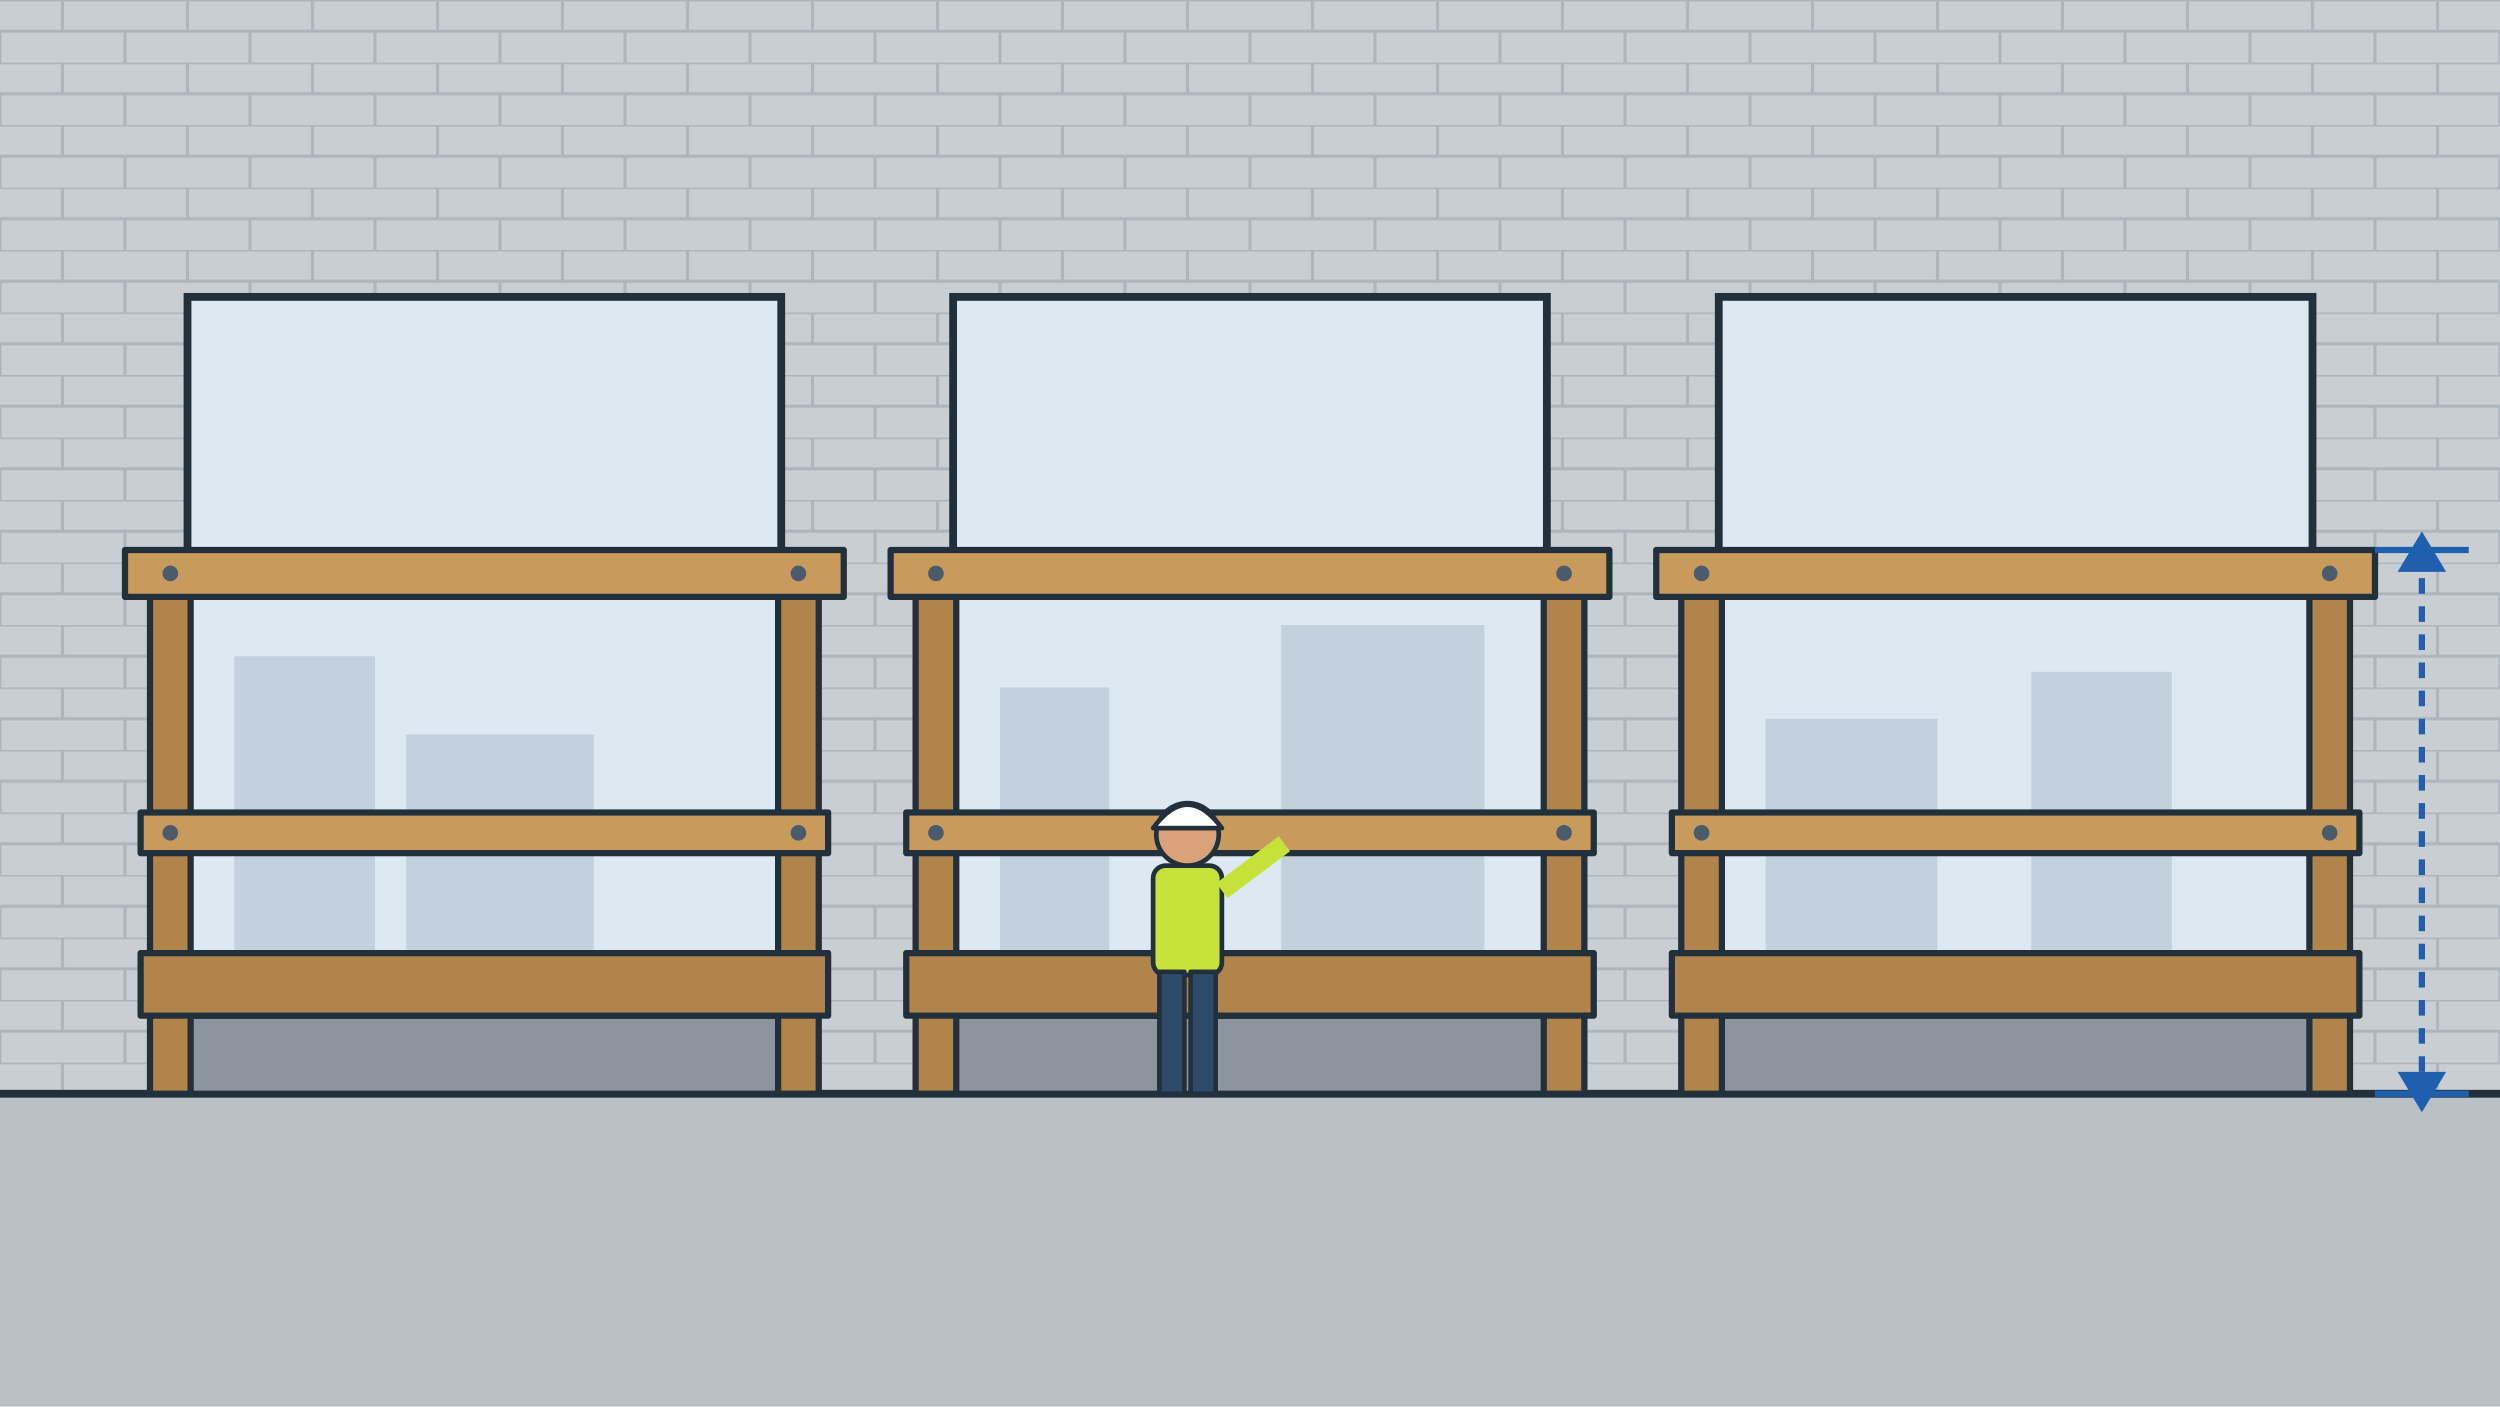
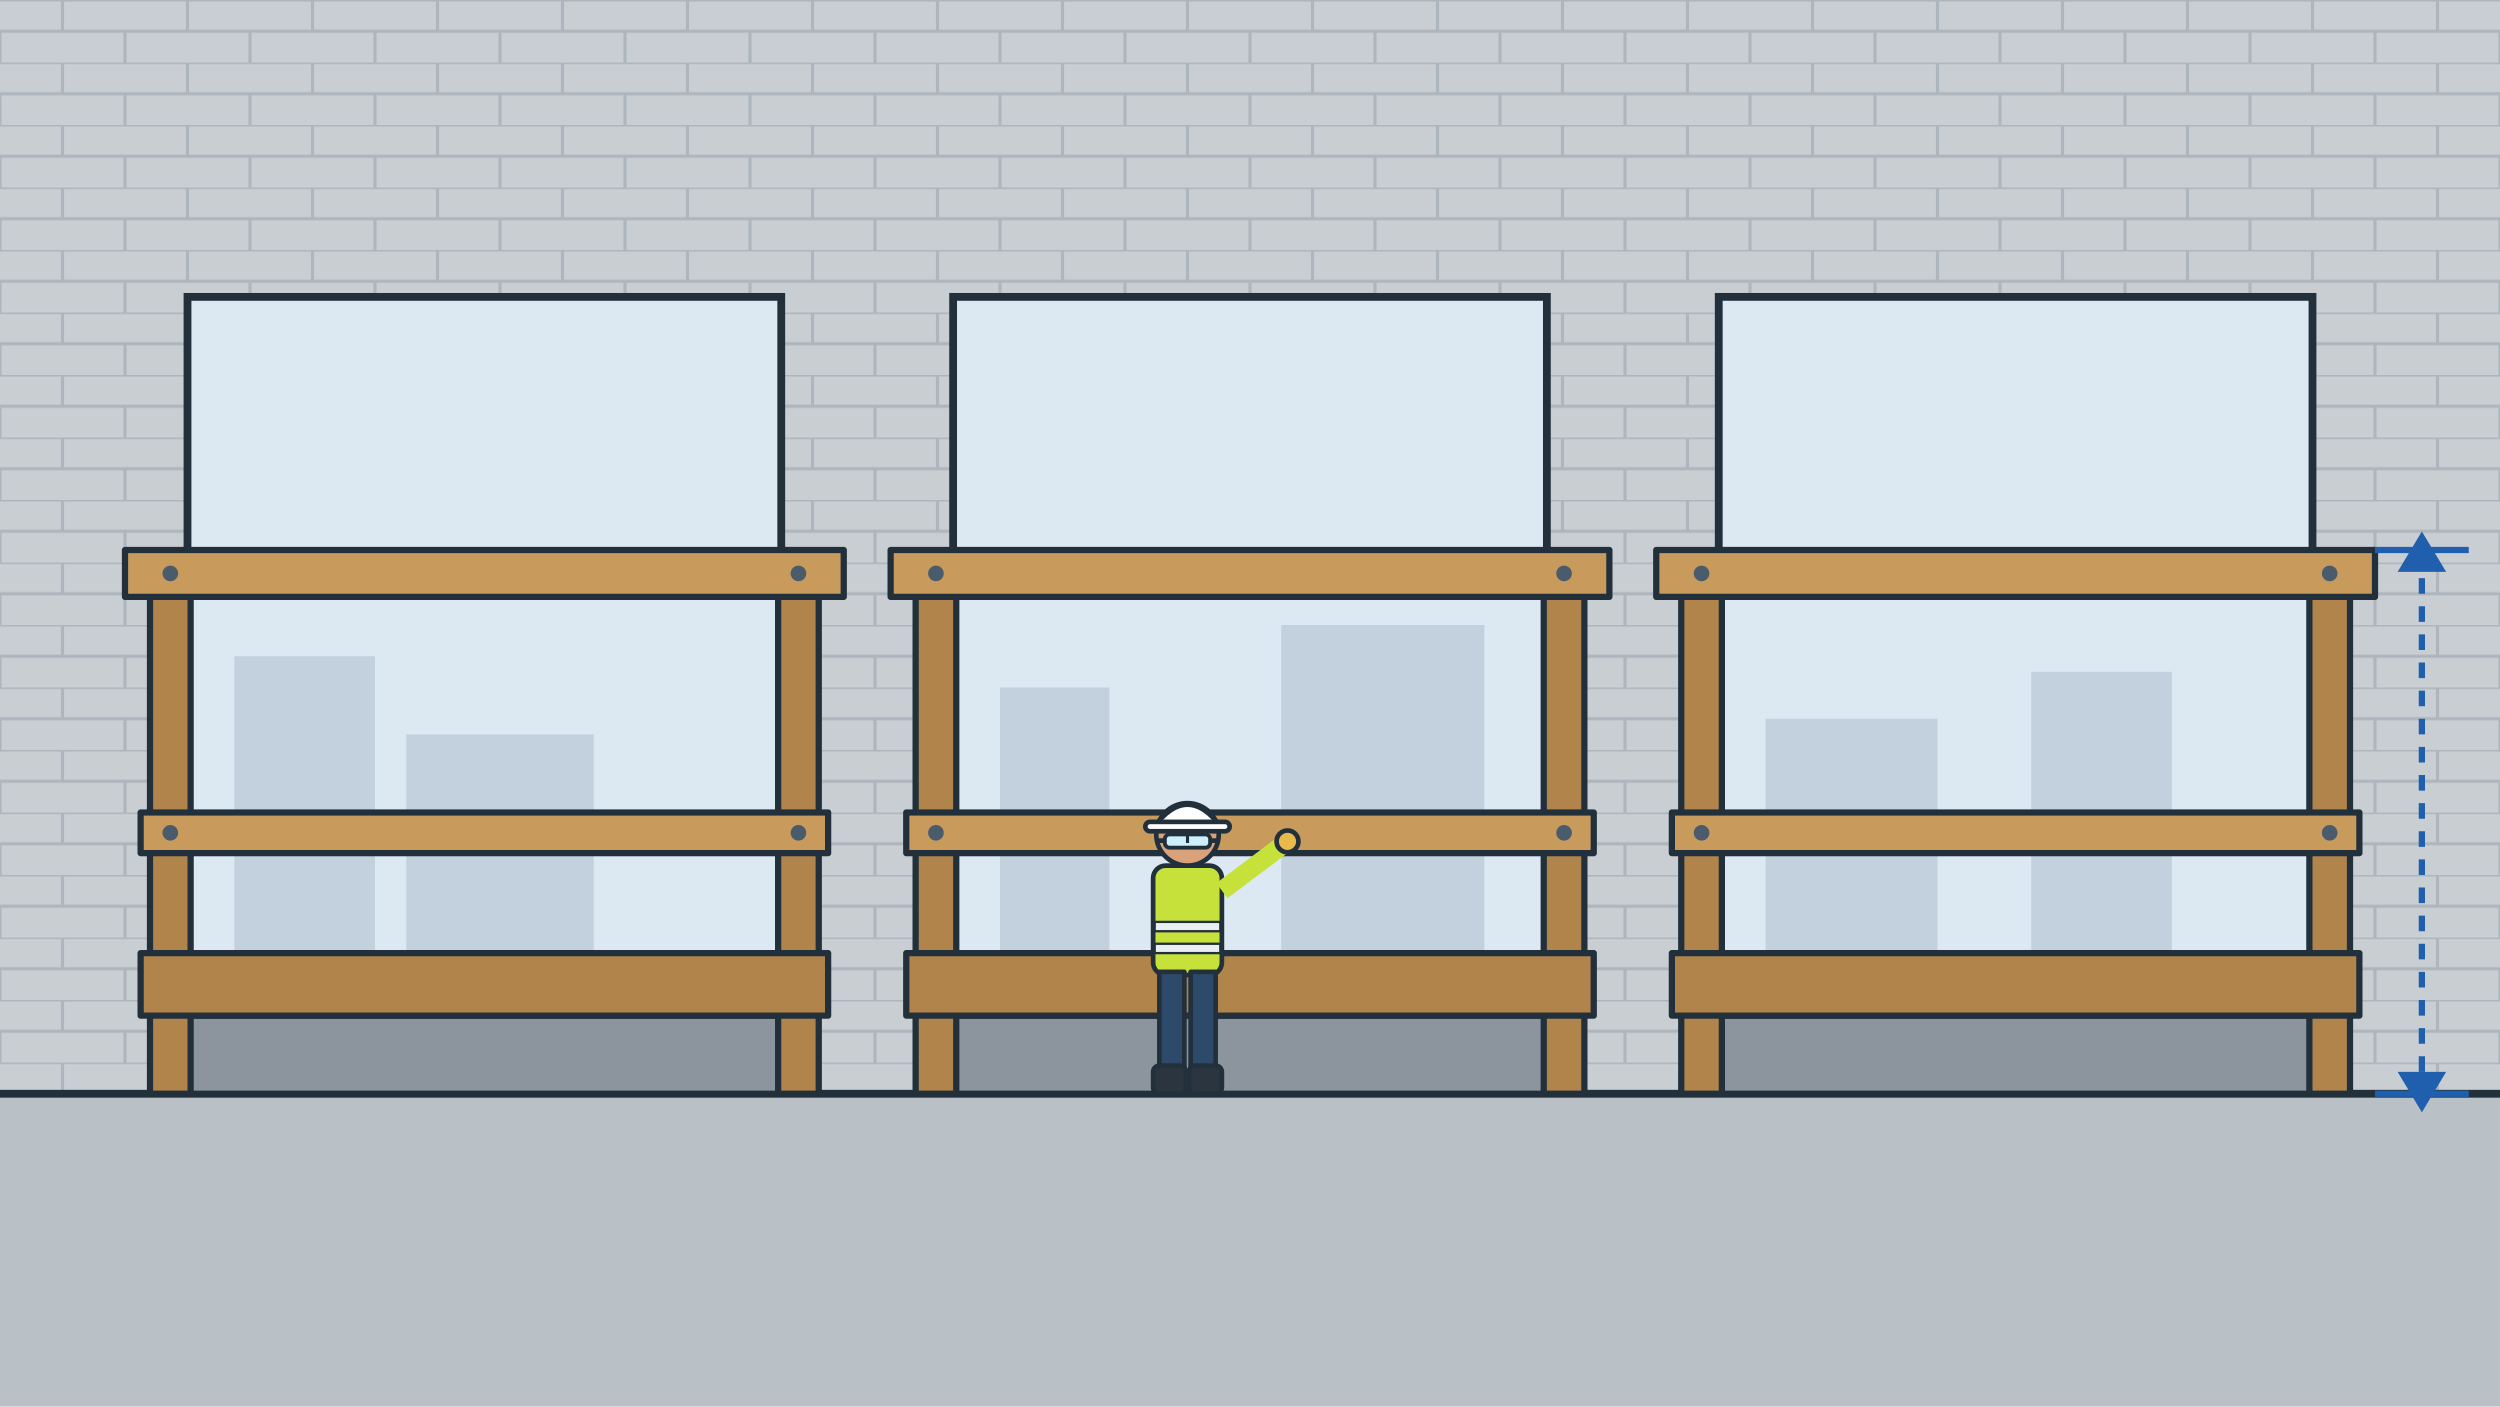
<svg xmlns="http://www.w3.org/2000/svg" viewBox="0 0 1600 900" role="img" aria-label="Interior view of a Level 2 exterior wall with low-sill window openings, each closed off by a wood guardrail with top rail, midrail and toeboard">
  <defs>
    <pattern id="block" width="80" height="40" patternUnits="userSpaceOnUse">
      <rect width="80" height="40" fill="#C9CED3" />
      <path d="M0 0 H80 M0 20 H80 M40 0 V20 M0 20 V40 M80 20 V40" stroke="#AEB6BD" stroke-width="2" />
    </pattern>
  </defs>
  <rect width="1600" height="900" fill="url(#block)" />
  <polygon points="0,700 1600,700 1600,900 0,900" fill="#B9C0C6" />
  <line x1="0" y1="700" x2="1600" y2="700" stroke="#22303C" stroke-width="5" />
  <g stroke="#22303C" stroke-width="5">
    <rect x="120" y="190" width="380" height="460" fill="#DCE8F2" />
    <rect x="610" y="190" width="380" height="460" fill="#DCE8F2" />
    <rect x="1100" y="190" width="380" height="460" fill="#DCE8F2" />
  </g>
  <g fill="#C3D1DE">
    <rect x="150" y="420" width="90" height="230" />
    <rect x="260" y="470" width="120" height="180" />
    <rect x="640" y="440" width="70" height="210" />
    <rect x="820" y="400" width="130" height="250" />
    <rect x="1130" y="460" width="110" height="190" />
    <rect x="1300" y="430" width="90" height="220" />
  </g>
  <g fill="#8C959D" stroke="#22303C" stroke-width="4">
    <rect x="110" y="650" width="400" height="50" />
    <rect x="600" y="650" width="400" height="50" />
    <rect x="1090" y="650" width="400" height="50" />
  </g>
  <g stroke="#22303C" stroke-width="4" stroke-linejoin="round">
    <g fill="#B0844A">
      <rect x="96" y="356" width="26" height="344" />
      <rect x="498" y="356" width="26" height="344" />
      <rect x="586" y="356" width="26" height="344" />
      <rect x="988" y="356" width="26" height="344" />
      <rect x="1076" y="356" width="26" height="344" />
      <rect x="1478" y="356" width="26" height="344" />
    </g>
    <g fill="#C89B5C">
      <rect x="80" y="352" width="460" height="30" />
      <rect x="570" y="352" width="460" height="30" />
      <rect x="1060" y="352" width="460" height="30" />
    </g>
    <g fill="#C89B5C">
      <rect x="90" y="520" width="440" height="26" />
      <rect x="580" y="520" width="440" height="26" />
      <rect x="1070" y="520" width="440" height="26" />
    </g>
    <g fill="#B0844A">
      <rect x="90" y="610" width="440" height="40" />
      <rect x="580" y="610" width="440" height="40" />
      <rect x="1070" y="610" width="440" height="40" />
    </g>
  </g>
  <g fill="#4A5B6C">
    <circle cx="109" cy="367" r="5" />
    <circle cx="511" cy="367" r="5" />
    <circle cx="599" cy="367" r="5" />
    <circle cx="1001" cy="367" r="5" />
    <circle cx="1089" cy="367" r="5" />
    <circle cx="1491" cy="367" r="5" />
    <circle cx="109" cy="533" r="5" />
    <circle cx="511" cy="533" r="5" />
    <circle cx="599" cy="533" r="5" />
    <circle cx="1001" cy="533" r="5" />
    <circle cx="1089" cy="533" r="5" />
    <circle cx="1491" cy="533" r="5" />
  </g>
  <g stroke="#1F5FAE" stroke-width="4" fill="#1F5FAE">
    <line x1="1550" y1="352" x2="1550" y2="700" stroke-dasharray="10 8" />
    <polygon points="1538,364 1562,364 1550,344" />
    <polygon points="1538,688 1562,688 1550,708" />
    <line x1="1520" y1="352" x2="1580" y2="352" />
    <line x1="1520" y1="700" x2="1580" y2="700" />
  </g>
  <g stroke="#22303C" stroke-width="3" stroke-linejoin="round" transform="translate(760 560)">
    <rect x="-22" y="-6" width="44" height="70" rx="8" fill="#C6E23A" />
+     <rect x="-21" y="30" width="42" height="6" fill="#E9EEF0" stroke-width="1.5" />
+     <rect x="-21" y="44" width="42" height="6" fill="#E9EEF0" stroke-width="1.5" />
    <circle cx="0" cy="-26" r="20" fill="#D9A27A" />
    <path d="M-22 -30 q22 -30 44 0 z" fill="#FFFFFF" />
-     <rect x="-18" y="62" width="16" height="78" fill="#2E4A6B" />
-     <rect x="2" y="62" width="16" height="78" fill="#2E4A6B" />
+     <rect x="-27" y="-34" width="54" height="6" rx="3" fill="#FFFFFF" />
+     <path d="M-19 -22 L-14.5 -22 M14.5 -22 L19 -22" stroke-width="3" stroke-linecap="round" />
+     <rect x="-14.5" y="-26" width="29" height="8.5" rx="3" fill="#CDEFFC" stroke-width="2.5" />
+     <path d="M0 -25.5 v5" stroke-width="2" />
+     <rect x="-18" y="62" width="16" height="64" fill="#2E4A6B" />
+     <rect x="2" y="62" width="16" height="64" fill="#2E4A6B" />
+     <rect x="-22" y="122" width="21" height="18" rx="4" fill="#2B3540" />
+     <rect x="1" y="122" width="21" height="18" rx="4" fill="#2B3540" />
    <path d="M22 10 l40 -30" stroke="#C6E23A" stroke-width="12" />
+     <circle cx="64" cy="-21.5" r="7" fill="#E9B949" />
  </g>
</svg>
